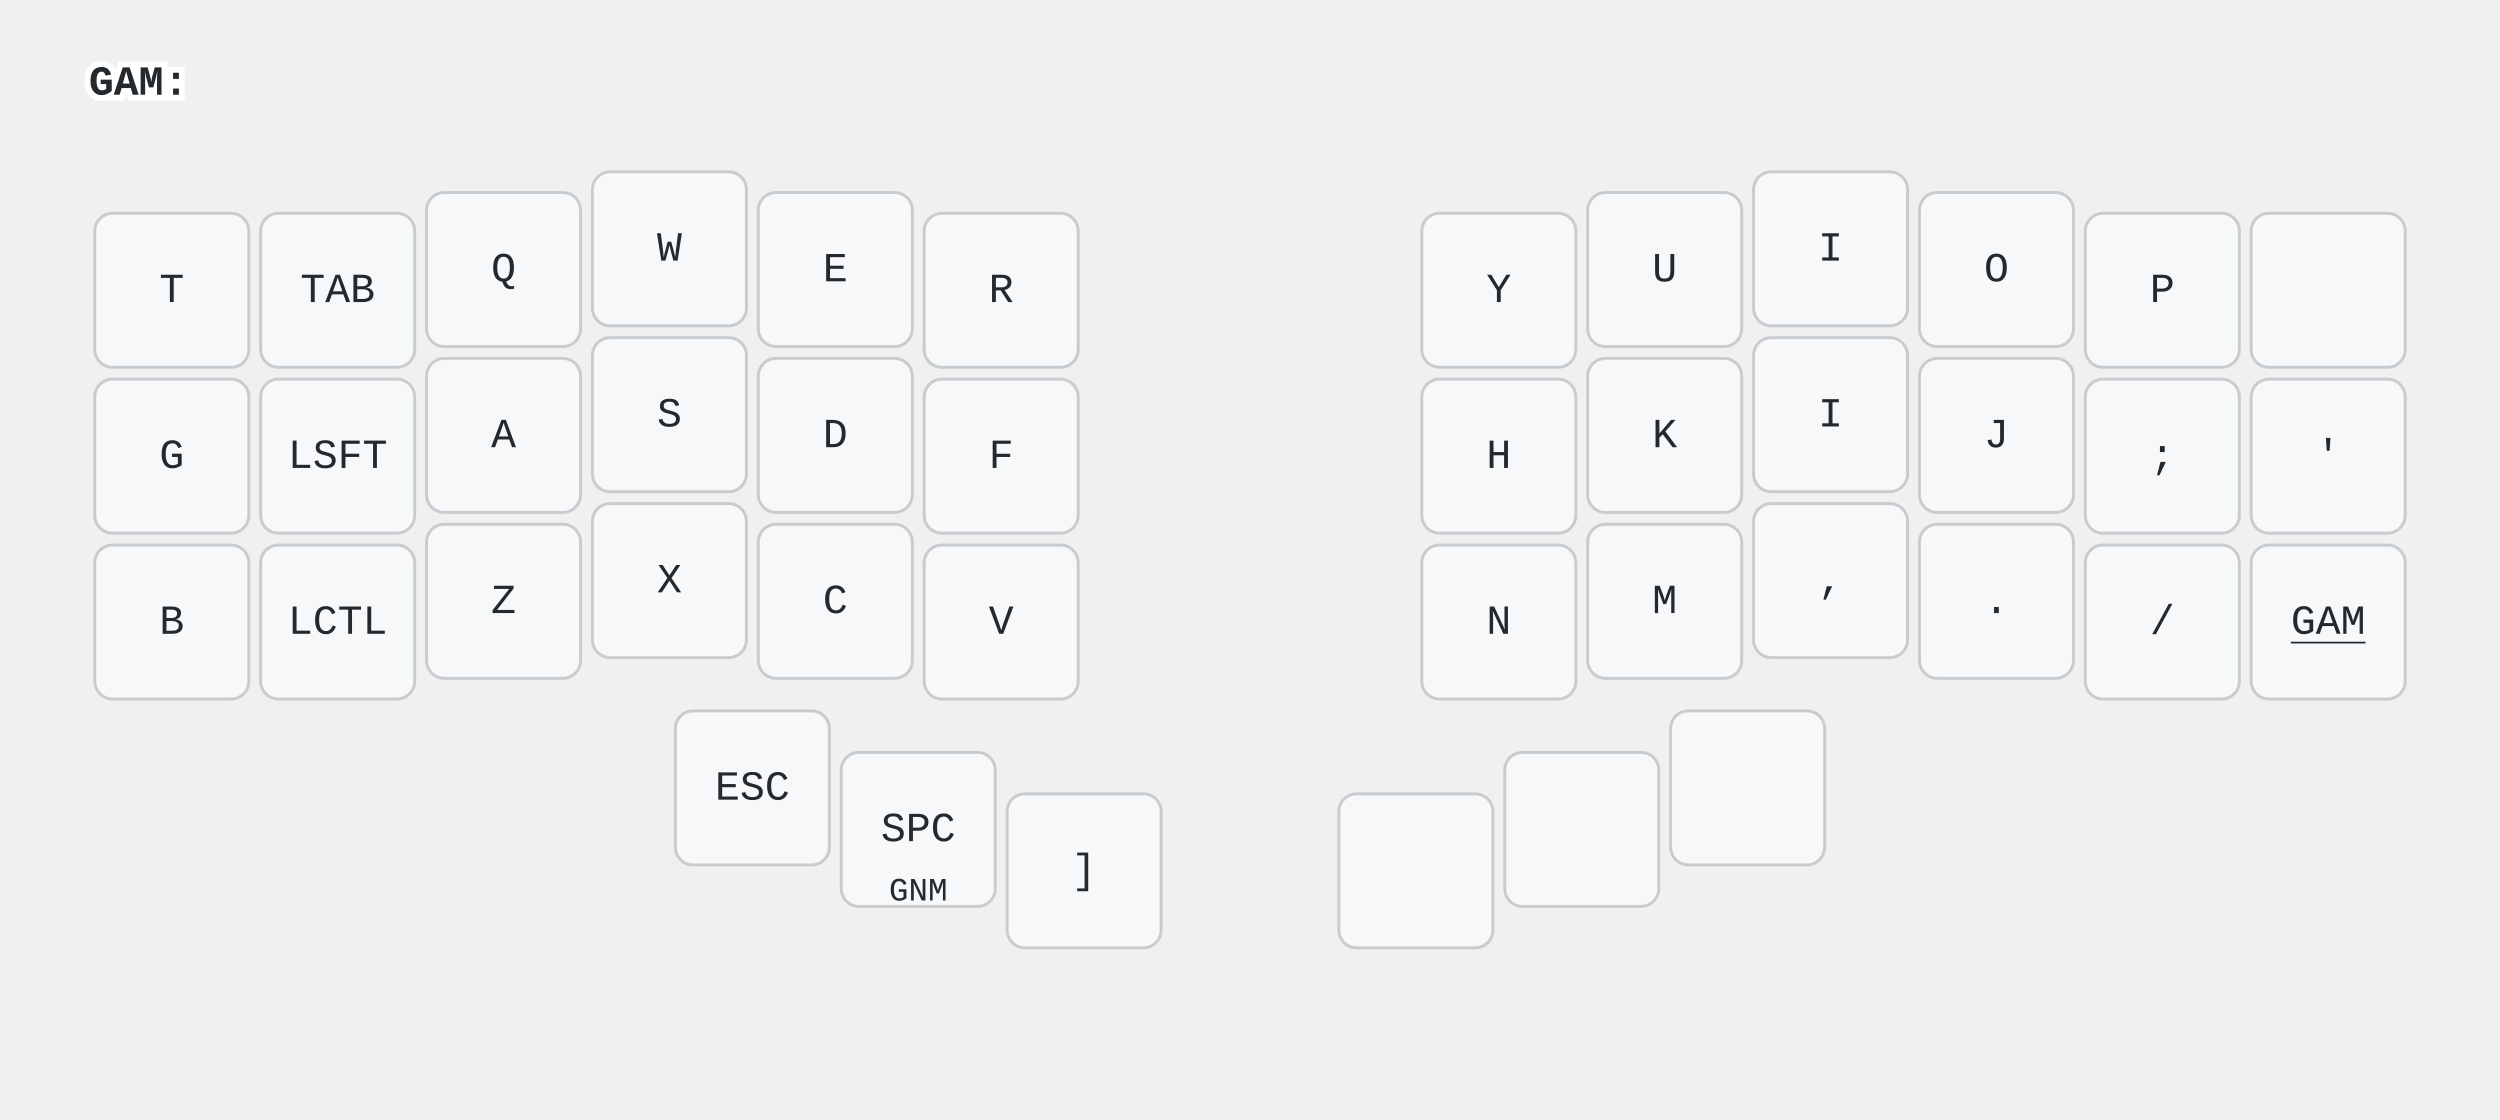
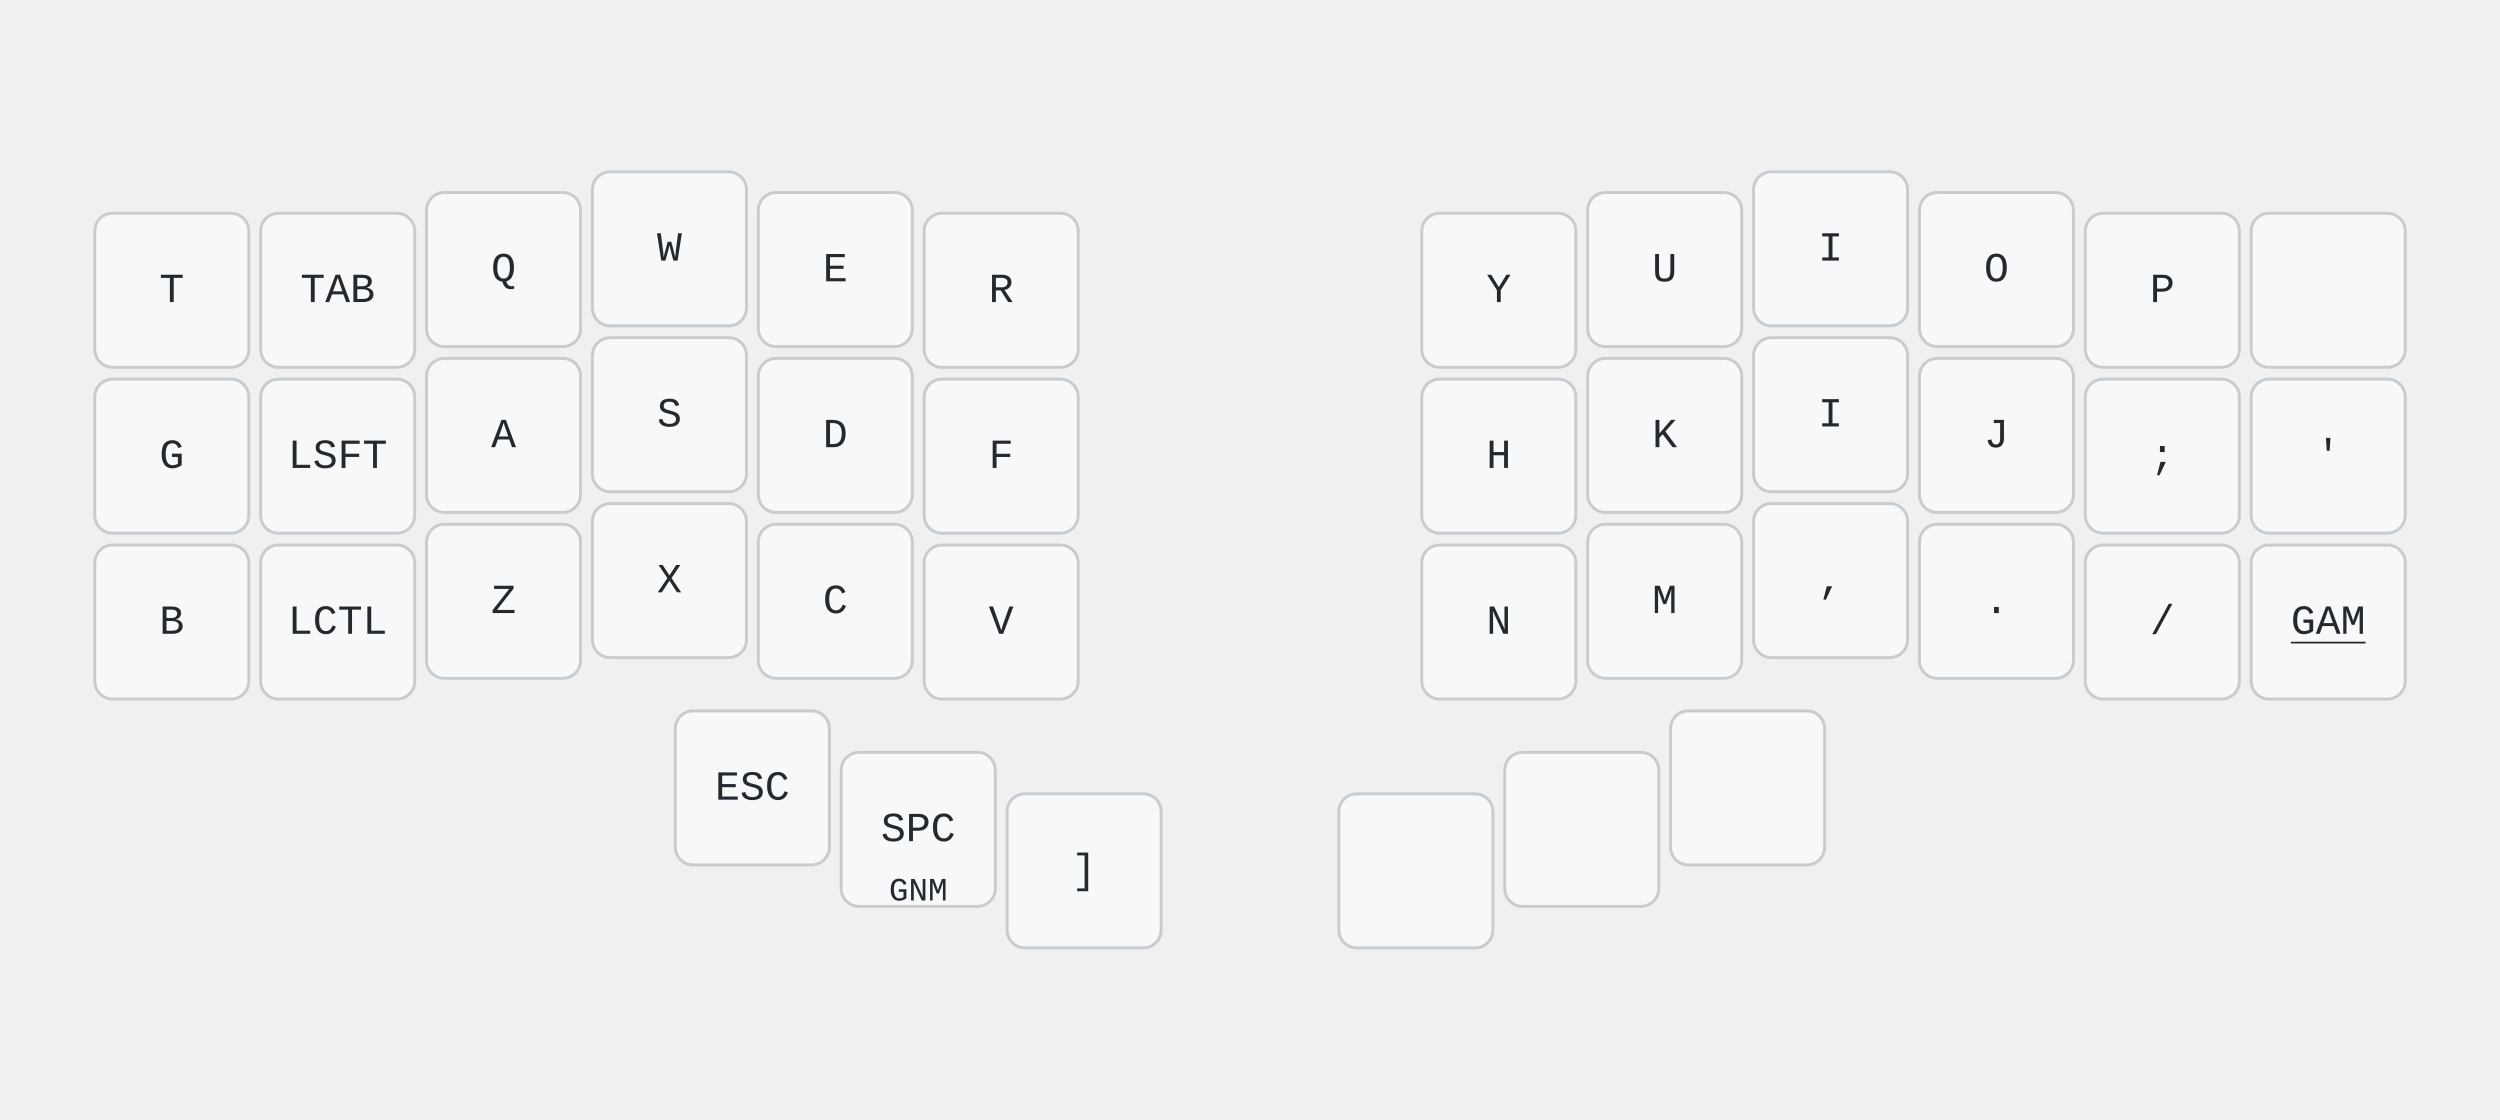
<svg xmlns="http://www.w3.org/2000/svg" width="844" height="378" viewBox="0 0 844 378" class="keymap">
  <style>/* inherit to force styles through use tags */
svg path {
    fill: inherit;
}

/* font and background color specifications */
svg.keymap {
    font-family: SFMono-Regular,Consolas,Liberation Mono,Menlo,monospace;
    font-size: 14px;
    font-kerning: normal;
    text-rendering: optimizeLegibility;
    fill: #24292e;
}

/* default key styling */
rect.key {
    fill: #f6f8fa;
}

rect.key, rect.combo {
    stroke: #c9cccf;
    stroke-width: 1;
}

/* default key side styling, only used is draw_key_sides is set */
rect.side {
    filter: brightness(90%);
}

/* color accent for combo boxes */
rect.combo, rect.combo-separate {
    fill: #cdf;
}

/* color accent for held keys */
rect.held, rect.combo.held {
    fill: #fdd;
}

/* color accent for ghost (optional) keys */
rect.ghost, rect.combo.ghost {
    stroke-dasharray: 4, 4;
    stroke-width: 2;
}

text {
    text-anchor: middle;
    dominant-baseline: middle;
}

/* styling for layer labels */
text.label {
    font-weight: bold;
    text-anchor: start;
    stroke: white;
    stroke-width: 4;
    paint-order: stroke;
}

/* styling for optional footer */
text.footer {
    text-anchor: end;
    dominant-baseline: auto;
    stroke: white;
    stroke-width: 4;
    paint-order: stroke;
}

/* styling for combo tap, and key non-tap label text */
text.combo, text.hold, text.shifted, text.left, text.right {
    font-size: 11px;
}

text.hold {
    text-anchor: middle;
    dominant-baseline: auto;
}

text.shifted {
    text-anchor: middle;
    dominant-baseline: hanging;
}

text.left {
    text-anchor: start;
}

text.right {
    text-anchor: end;
}

text.layer-activator {
    text-decoration: underline;
}

/* styling for hold/shifted label text in combo box */
text.combo.hold, text.combo.shifted, text.combo.left, text.combo.right {
    font-size: 8px;
}

/* lighter symbol for transparent keys */
text.trans {
    fill: #7b7e81;
}

/* styling for combo dendrons */
path.combo {
    stroke-width: 1;
    stroke: gray;
    fill: none;
}

/* Start Tabler Icons Cleanup */
/* cannot use height/width with glyphs */
.icon-tabler &gt; path {
    fill: inherit;
    stroke: inherit;
    stroke-width: 2;
}
/* hide tabler's default box */
.icon-tabler &gt; path[stroke="none"][fill="none"] {
    visibility: hidden;
}
/* End Tabler Icons Cleanup */
</style>
  <g transform="translate(30, 0)" class="layer-GAM">
-     <text x="0" y="28" class="label" id="GAM">GAM:</text>
    <g transform="translate(0, 56)">
      <g transform="translate(28, 42)" class="key keypos-0">
        <rect rx="6" ry="6" x="-26" y="-26" width="52" height="52" class="key" />
        <text x="0" y="0" class="key tap">T</text>
      </g>
      <g transform="translate(84, 42)" class="key keypos-1">
        <rect rx="6" ry="6" x="-26" y="-26" width="52" height="52" class="key" />
        <text x="0" y="0" class="key tap">TAB</text>
      </g>
      <g transform="translate(140, 35)" class="key keypos-2">
        <rect rx="6" ry="6" x="-26" y="-26" width="52" height="52" class="key" />
        <text x="0" y="0" class="key tap">Q</text>
      </g>
      <g transform="translate(196, 28)" class="key keypos-3">
        <rect rx="6" ry="6" x="-26" y="-26" width="52" height="52" class="key" />
        <text x="0" y="0" class="key tap">W</text>
      </g>
      <g transform="translate(252, 35)" class="key keypos-4">
        <rect rx="6" ry="6" x="-26" y="-26" width="52" height="52" class="key" />
        <text x="0" y="0" class="key tap">E</text>
      </g>
      <g transform="translate(308, 42)" class="key keypos-5">
        <rect rx="6" ry="6" x="-26" y="-26" width="52" height="52" class="key" />
        <text x="0" y="0" class="key tap">R</text>
      </g>
      <g transform="translate(476, 42)" class="key keypos-6">
        <rect rx="6" ry="6" x="-26" y="-26" width="52" height="52" class="key" />
        <text x="0" y="0" class="key tap">Y</text>
      </g>
      <g transform="translate(532, 35)" class="key keypos-7">
        <rect rx="6" ry="6" x="-26" y="-26" width="52" height="52" class="key" />
        <text x="0" y="0" class="key tap">U</text>
      </g>
      <g transform="translate(588, 28)" class="key keypos-8">
        <rect rx="6" ry="6" x="-26" y="-26" width="52" height="52" class="key" />
        <text x="0" y="0" class="key tap">I</text>
      </g>
      <g transform="translate(644, 35)" class="key keypos-9">
        <rect rx="6" ry="6" x="-26" y="-26" width="52" height="52" class="key" />
        <text x="0" y="0" class="key tap">O</text>
      </g>
      <g transform="translate(700, 42)" class="key keypos-10">
        <rect rx="6" ry="6" x="-26" y="-26" width="52" height="52" class="key" />
        <text x="0" y="0" class="key tap">P</text>
      </g>
      <g transform="translate(756, 42)" class="key keypos-11">
        <rect rx="6" ry="6" x="-26" y="-26" width="52" height="52" class="key" />
      </g>
      <g transform="translate(28, 98)" class="key keypos-12">
        <rect rx="6" ry="6" x="-26" y="-26" width="52" height="52" class="key" />
        <text x="0" y="0" class="key tap">G</text>
      </g>
      <g transform="translate(84, 98)" class="key keypos-13">
        <rect rx="6" ry="6" x="-26" y="-26" width="52" height="52" class="key" />
        <text x="0" y="0" class="key tap">LSFT</text>
      </g>
      <g transform="translate(140, 91)" class="key keypos-14">
        <rect rx="6" ry="6" x="-26" y="-26" width="52" height="52" class="key" />
        <text x="0" y="0" class="key tap">A</text>
      </g>
      <g transform="translate(196, 84)" class="key keypos-15">
        <rect rx="6" ry="6" x="-26" y="-26" width="52" height="52" class="key" />
        <text x="0" y="0" class="key tap">S</text>
      </g>
      <g transform="translate(252, 91)" class="key keypos-16">
        <rect rx="6" ry="6" x="-26" y="-26" width="52" height="52" class="key" />
        <text x="0" y="0" class="key tap">D</text>
      </g>
      <g transform="translate(308, 98)" class="key keypos-17">
        <rect rx="6" ry="6" x="-26" y="-26" width="52" height="52" class="key" />
        <text x="0" y="0" class="key tap">F</text>
      </g>
      <g transform="translate(476, 98)" class="key keypos-18">
        <rect rx="6" ry="6" x="-26" y="-26" width="52" height="52" class="key" />
        <text x="0" y="0" class="key tap">H</text>
      </g>
      <g transform="translate(532, 91)" class="key keypos-19">
        <rect rx="6" ry="6" x="-26" y="-26" width="52" height="52" class="key" />
        <text x="0" y="0" class="key tap">K</text>
      </g>
      <g transform="translate(588, 84)" class="key keypos-20">
        <rect rx="6" ry="6" x="-26" y="-26" width="52" height="52" class="key" />
        <text x="0" y="0" class="key tap">I</text>
      </g>
      <g transform="translate(644, 91)" class="key keypos-21">
        <rect rx="6" ry="6" x="-26" y="-26" width="52" height="52" class="key" />
        <text x="0" y="0" class="key tap">J</text>
      </g>
      <g transform="translate(700, 98)" class="key keypos-22">
        <rect rx="6" ry="6" x="-26" y="-26" width="52" height="52" class="key" />
        <text x="0" y="0" class="key tap">;</text>
      </g>
      <g transform="translate(756, 98)" class="key keypos-23">
        <rect rx="6" ry="6" x="-26" y="-26" width="52" height="52" class="key" />
        <text x="0" y="0" class="key tap">'</text>
      </g>
      <g transform="translate(28, 154)" class="key keypos-24">
        <rect rx="6" ry="6" x="-26" y="-26" width="52" height="52" class="key" />
        <text x="0" y="0" class="key tap">B</text>
      </g>
      <g transform="translate(84, 154)" class="key keypos-25">
        <rect rx="6" ry="6" x="-26" y="-26" width="52" height="52" class="key" />
        <text x="0" y="0" class="key tap">LCTL</text>
      </g>
      <g transform="translate(140, 147)" class="key keypos-26">
        <rect rx="6" ry="6" x="-26" y="-26" width="52" height="52" class="key" />
        <text x="0" y="0" class="key tap">Z</text>
      </g>
      <g transform="translate(196, 140)" class="key keypos-27">
        <rect rx="6" ry="6" x="-26" y="-26" width="52" height="52" class="key" />
        <text x="0" y="0" class="key tap">X</text>
      </g>
      <g transform="translate(252, 147)" class="key keypos-28">
        <rect rx="6" ry="6" x="-26" y="-26" width="52" height="52" class="key" />
        <text x="0" y="0" class="key tap">C</text>
      </g>
      <g transform="translate(308, 154)" class="key keypos-29">
        <rect rx="6" ry="6" x="-26" y="-26" width="52" height="52" class="key" />
        <text x="0" y="0" class="key tap">V</text>
      </g>
      <g transform="translate(476, 154)" class="key keypos-30">
        <rect rx="6" ry="6" x="-26" y="-26" width="52" height="52" class="key" />
        <text x="0" y="0" class="key tap">N</text>
      </g>
      <g transform="translate(532, 147)" class="key keypos-31">
        <rect rx="6" ry="6" x="-26" y="-26" width="52" height="52" class="key" />
        <text x="0" y="0" class="key tap">M</text>
      </g>
      <g transform="translate(588, 140)" class="key keypos-32">
        <rect rx="6" ry="6" x="-26" y="-26" width="52" height="52" class="key" />
        <text x="0" y="0" class="key tap">,</text>
      </g>
      <g transform="translate(644, 147)" class="key keypos-33">
        <rect rx="6" ry="6" x="-26" y="-26" width="52" height="52" class="key" />
        <text x="0" y="0" class="key tap">.</text>
      </g>
      <g transform="translate(700, 154)" class="key keypos-34">
        <rect rx="6" ry="6" x="-26" y="-26" width="52" height="52" class="key" />
        <text x="0" y="0" class="key tap">/</text>
      </g>
      <g transform="translate(756, 154)" class="key keypos-35">
        <rect rx="6" ry="6" x="-26" y="-26" width="52" height="52" class="key" />
        <a href="#GAM">
          <text x="0" y="0" class="key tap layer-activator">GAM</text>
        </a>
      </g>
      <g transform="translate(224, 210)" class="key keypos-36">
        <rect rx="6" ry="6" x="-26" y="-26" width="52" height="52" class="key" />
        <text x="0" y="0" class="key tap">ESC</text>
      </g>
      <g transform="translate(280, 224)" class="key keypos-37">
        <rect rx="6" ry="6" x="-26" y="-26" width="52" height="52" class="key" />
        <text x="0" y="0" class="key tap">SPC</text>
        <text x="0" y="24" class="key hold">GNM</text>
      </g>
      <g transform="translate(336, 238)" class="key keypos-38">
        <rect rx="6" ry="6" x="-26" y="-26" width="52" height="52" class="key" />
        <text x="0" y="0" class="key tap">]</text>
      </g>
      <g transform="translate(448, 238)" class="key keypos-39">
        <rect rx="6" ry="6" x="-26" y="-26" width="52" height="52" class="key" />
      </g>
      <g transform="translate(504, 224)" class="key keypos-40">
        <rect rx="6" ry="6" x="-26" y="-26" width="52" height="52" class="key" />
      </g>
      <g transform="translate(560, 210)" class="key keypos-41">
        <rect rx="6" ry="6" x="-26" y="-26" width="52" height="52" class="key" />
      </g>
    </g>
  </g>
</svg>
